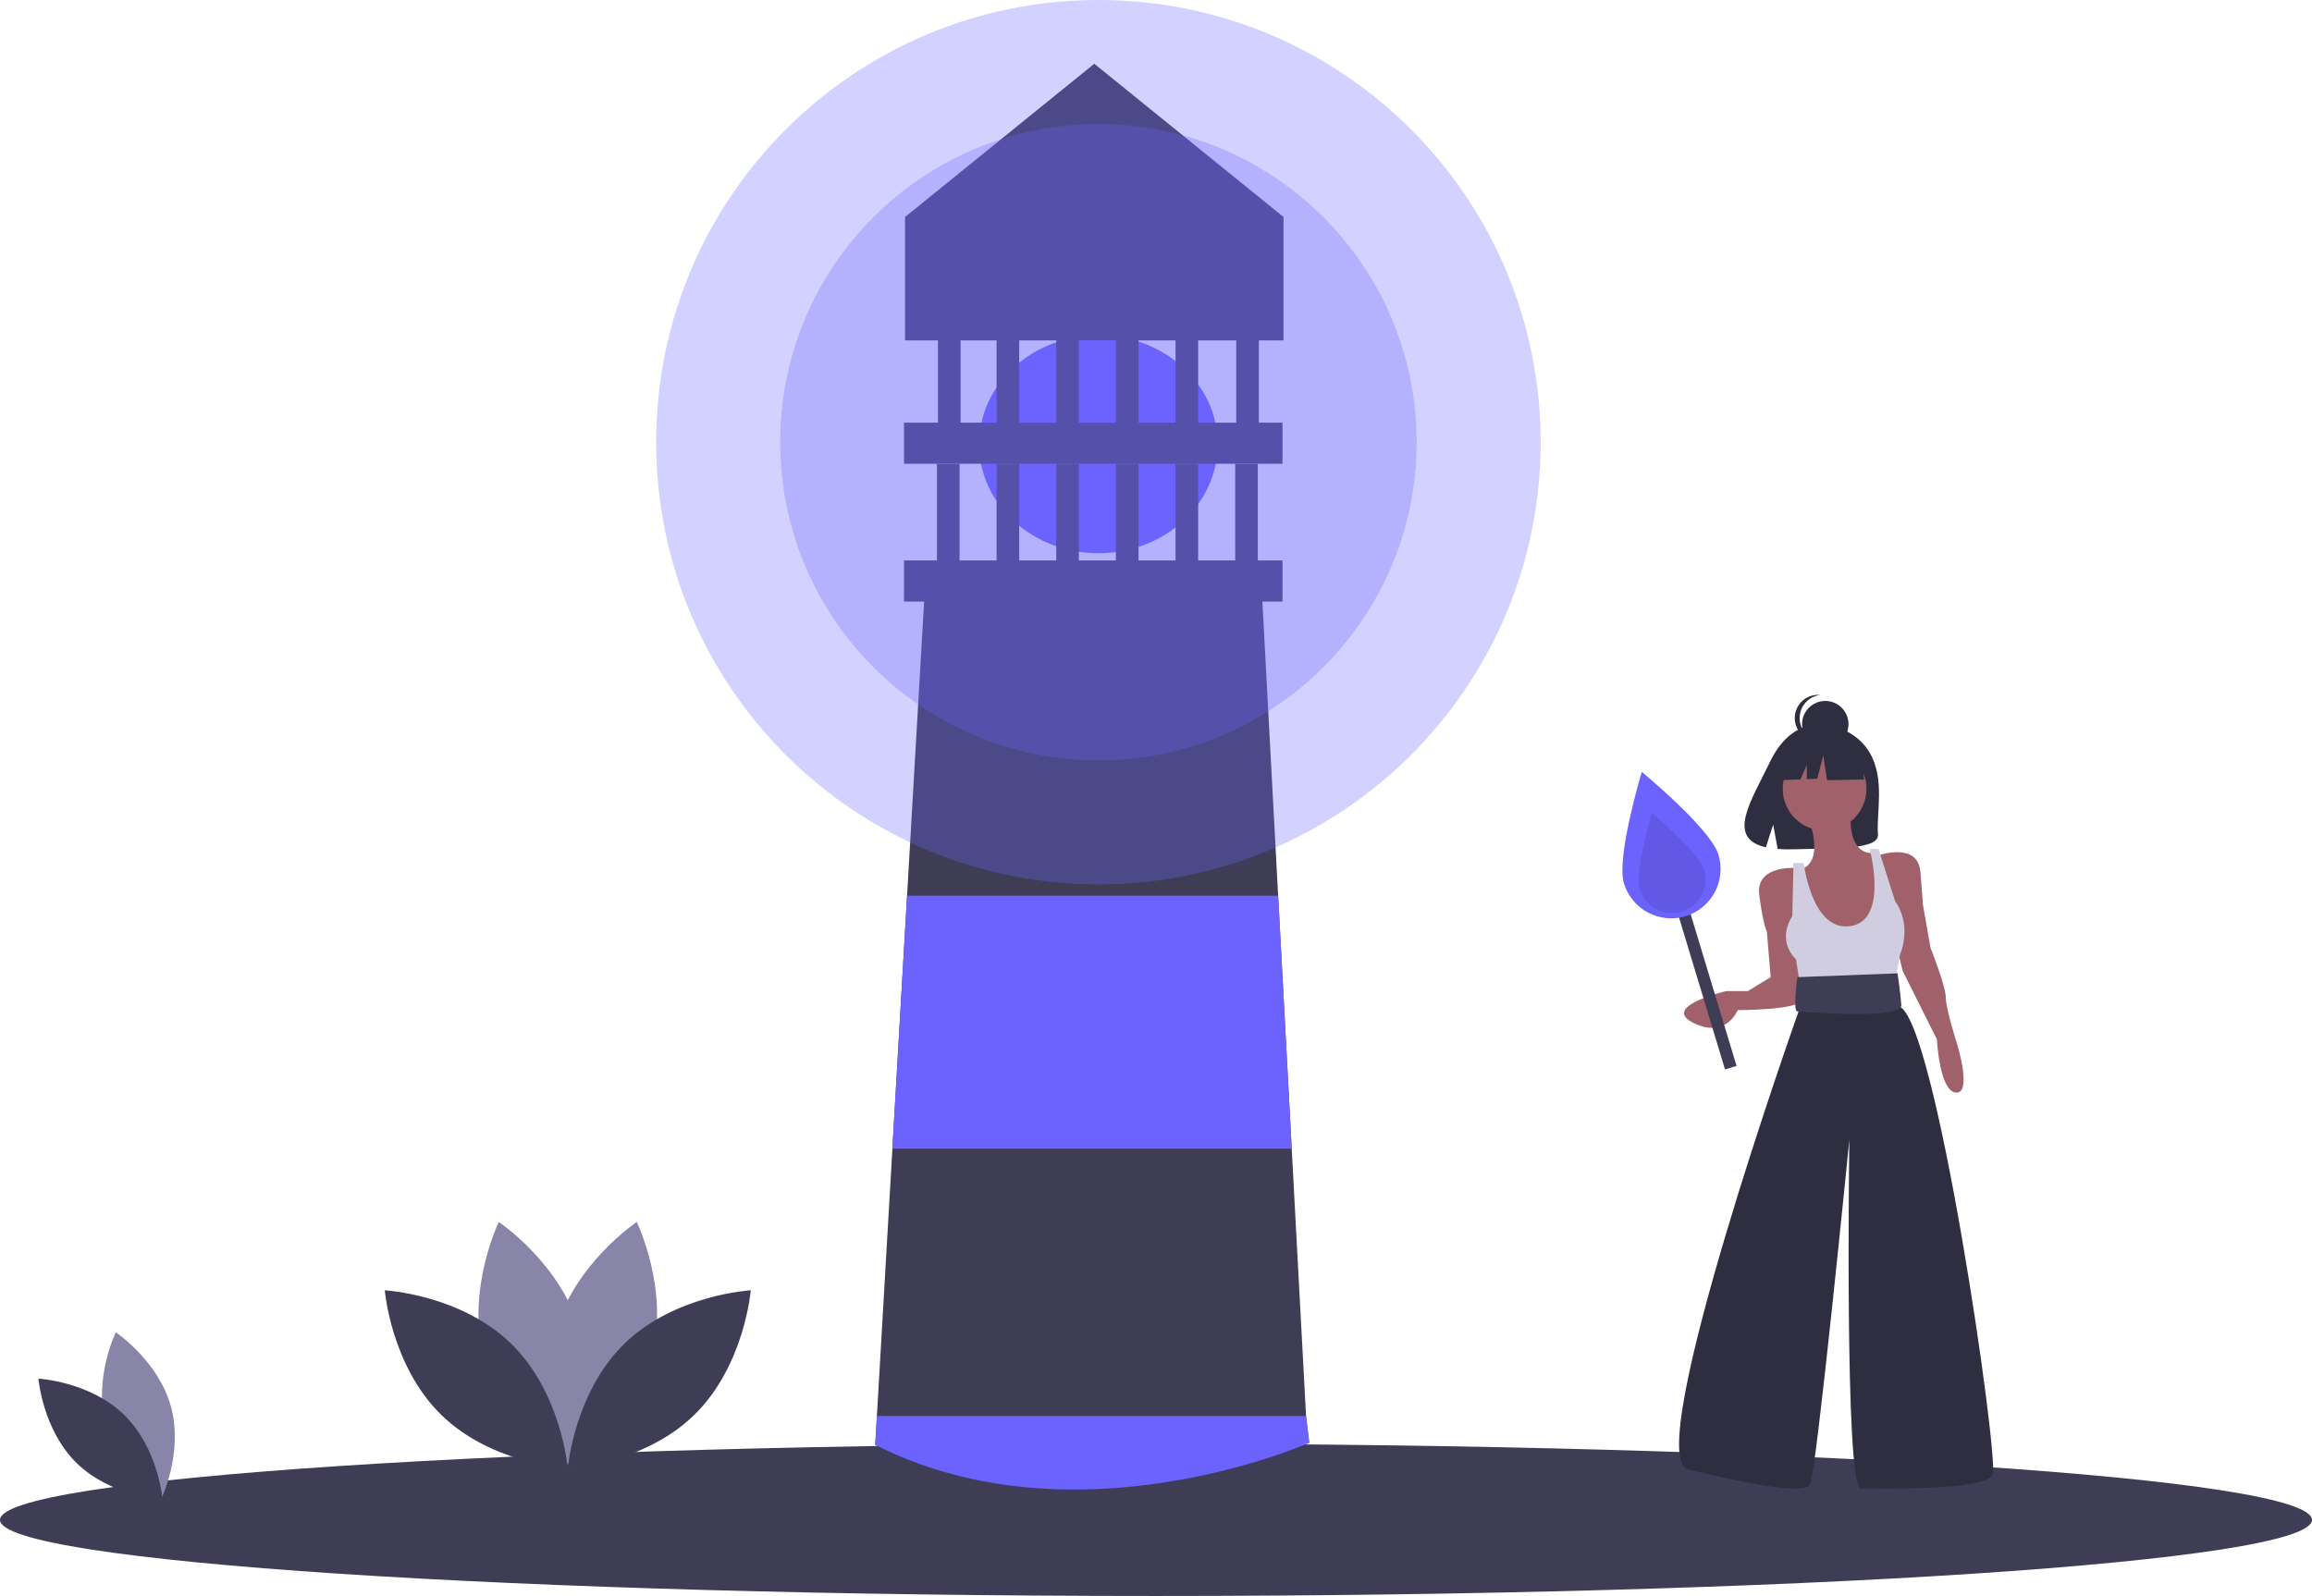
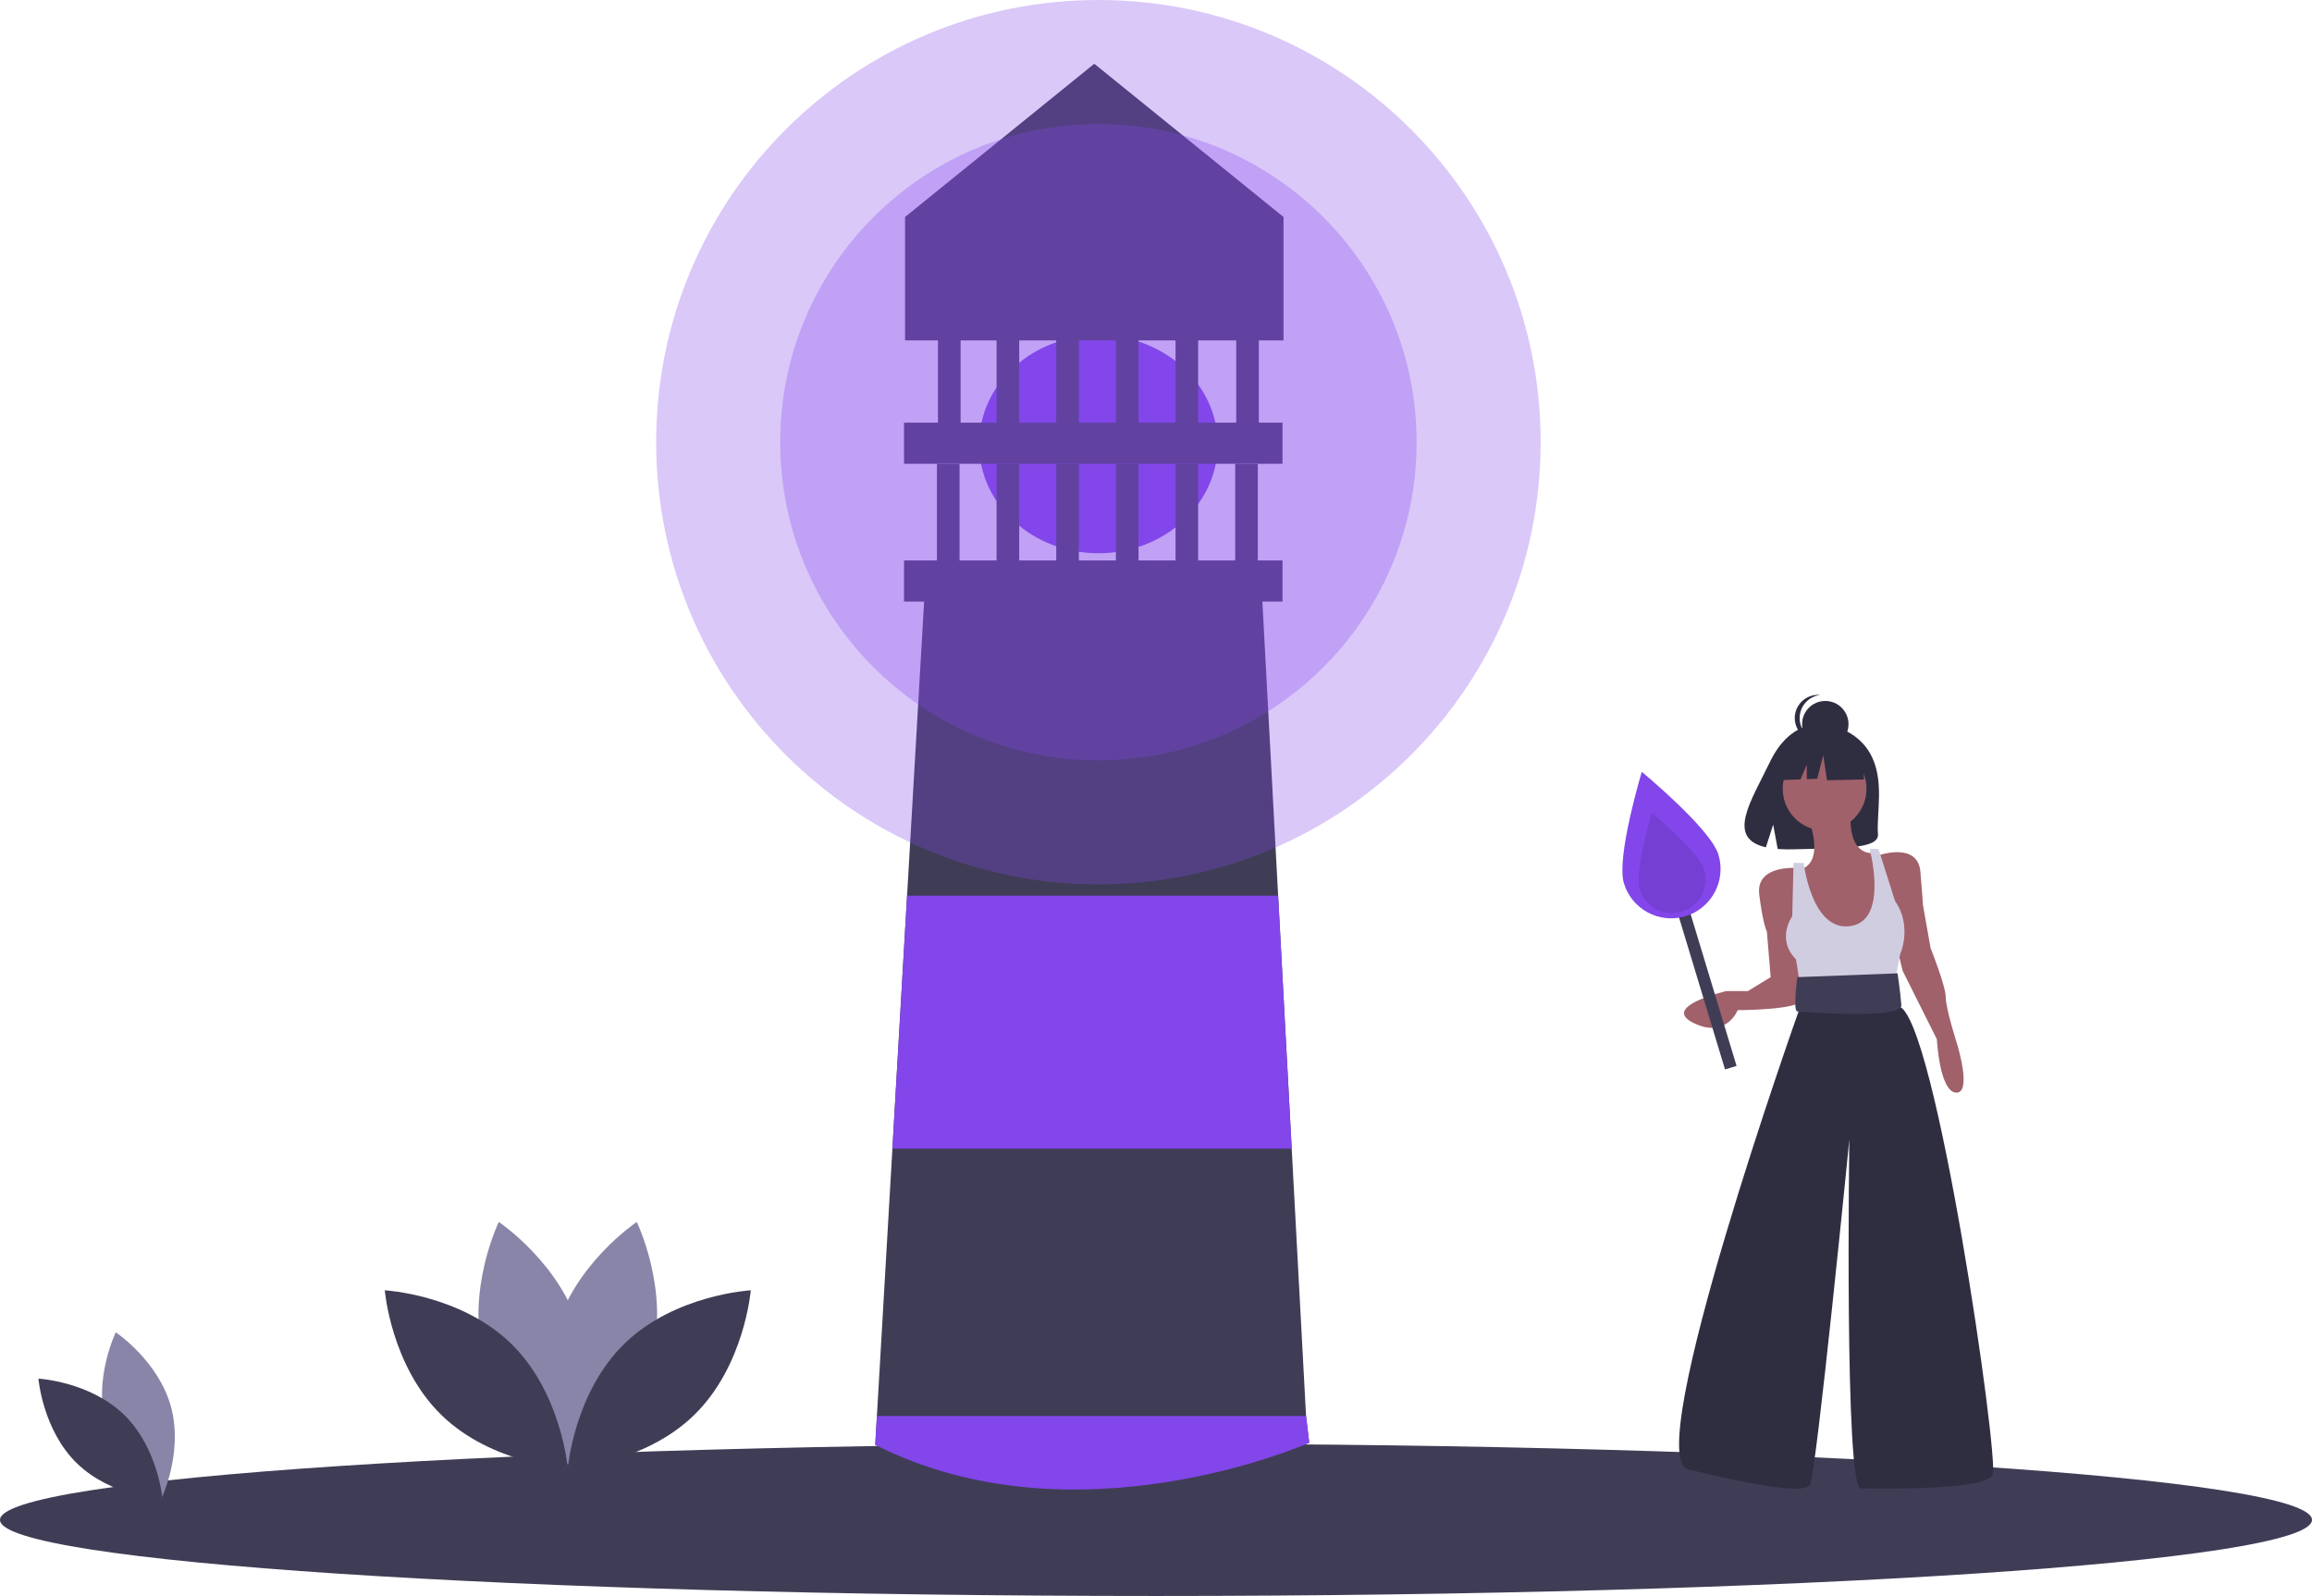
<svg xmlns="http://www.w3.org/2000/svg" data-name="Layer 1" width="1124" height="776" viewBox="0 0 1124 776">
  <ellipse cx="562" cy="739" rx="562" ry="37" fill="#3f3d56" />
-   <ellipse cx="534" cy="216" rx="58" ry="53" fill="#6c63ff" />
+   <ellipse cx="534" cy="216" rx="58" ry="53" fill="#8246ea" />
  <path d="M674.5,763.5s-123.5,49.5-211,1l.81-14,7.54-130,7.13-123,8.52-147h164l7.88,147,6.6,123,6.97,130Z" transform="translate(-38 -62)" fill="#3f3d56" />
  <path d="M463.5,350.5" transform="translate(-38 -62)" fill="none" stroke="#2f2e41" stroke-miterlimit="10" />
-   <path d="M674.5,763.5s-113.5,50.5-211,1l.81-14H672.95Z" transform="translate(-38 -62)" fill="#6c63ff" />
-   <polygon points="627.98 558.5 433.85 558.5 440.98 435.5 621.38 435.5 627.98 558.5" fill="#6c63ff" />
+   <path d="M674.5,763.5s-113.5,50.5-211,1l.81-14H672.95Z" transform="translate(-38 -62)" fill="#8246ea" />
+   <polygon points="627.98 558.5 433.85 558.5 440.98 435.5 621.38 435.5 627.98 558.5" fill="#8246ea" />
  <rect x="439.5" y="272.5" width="184" height="20" fill="#3f3d56" />
  <rect x="439.5" y="205.5" width="184" height="20" fill="#3f3d56" />
  <rect x="455.5" y="225.5" width="11" height="52" fill="#3f3d56" />
  <rect x="484.5" y="225.5" width="11" height="52" fill="#3f3d56" />
  <rect x="513.5" y="225.5" width="11" height="52" fill="#3f3d56" />
  <rect x="542.5" y="225.5" width="11" height="52" fill="#3f3d56" />
  <rect x="571.5" y="225.5" width="11" height="52" fill="#3f3d56" />
  <rect x="484.5" y="146" width="11" height="68.5" fill="#3f3d56" />
  <rect x="513.5" y="146" width="11" height="68.5" fill="#3f3d56" />
  <rect x="542.5" y="146" width="11" height="68.5" fill="#3f3d56" />
  <rect x="571.5" y="146" width="11" height="68.5" fill="#3f3d56" />
  <rect x="600.5" y="225.5" width="11" height="52" fill="#3f3d56" />
  <rect x="456" y="154" width="11" height="61" fill="#3f3d56" />
  <rect x="601" y="154" width="11" height="61" fill="#3f3d56" />
  <polygon points="624 165.5 440 165.5 440 105.5 532 31 624 105.5 624 165.5" fill="#3f3d56" />
-   <circle cx="534" cy="215" r="154.695" fill="#6c63ff" opacity="0.3" />
-   <circle cx="534" cy="215" r="215" fill="#6c63ff" opacity="0.3" />
+   <circle cx="534" cy="215" r="154.695" fill="#8246ea" opacity="0.3" />
+   <circle cx="534" cy="215" r="215" fill="#8246ea" opacity="0.3" />
  <path d="M89.409,754.734c6.073,22.45,26.875,36.354,26.875,36.354s10.955-22.495,4.882-44.945-26.875-36.354-26.875-36.354S83.335,732.284,89.409,754.734Z" transform="translate(-38 -62)" fill="#8985a8" />
  <path d="M98.333,749.91c16.665,16.223,18.7,41.16,18.7,41.16S92.049,789.706,75.385,773.483,56.684,732.323,56.684,732.323,81.668,733.687,98.333,749.91Z" transform="translate(-38 -62)" fill="#3f3d56" />
  <path d="M354.757,722.408c-8.953,33.096-39.62,53.593-39.62,53.593s-16.151-33.162-7.197-66.258,39.62-53.593,39.62-53.593S363.71,689.312,354.757,722.408Z" transform="translate(-38 -62)" fill="#8985a8" />
  <path d="M273.309,722.408c8.953,33.096,39.62,53.593,39.62,53.593s16.151-33.162,7.197-66.258-39.62-53.593-39.62-53.593S264.356,689.312,273.309,722.408Z" transform="translate(-38 -62)" fill="#8985a8" />
  <path d="M286.465,715.295c24.568,23.916,27.568,60.679,27.568,60.679s-36.831-2.011-61.399-25.927S225.066,689.369,225.066,689.369,261.897,691.38,286.465,715.295Z" transform="translate(-38 -62)" fill="#3f3d56" />
  <path d="M341.601,715.295C317.034,739.211,314.033,775.975,314.033,775.975s36.831-2.011,61.399-25.927S403,689.369,403,689.369,366.169,691.38,341.601,715.295Z" transform="translate(-38 -62)" fill="#3f3d56" />
  <path d="M946.958,427.973c-7.884-13.322-23.483-13.943-23.483-13.943s-15.2-1.944-24.951,18.346c-9.088,18.912-21.632,37.171-2.019,41.598l3.543-11.026,2.194,11.847a76.737,76.737,0,0,0,8.391.143c21.003-.678,41.005.198,40.361-7.338C950.138,457.581,954.544,440.791,946.958,427.973Z" transform="translate(-38 -62)" fill="#2f2e41" />
  <circle cx="887.046" cy="383.501" r="20.358" fill="#a0616a" />
  <path d="M916.718,458.765s9.253,21.591-3.084,25.91l12.338,40.715,20.975-1.234,5.552-13.572-1.234-20.358-1.851-13.572s-12.955,3.084-11.721-19.741Z" transform="translate(-38 -62)" fill="#a0616a" />
  <path d="M911.783,484.057s-20.358-1.851-18.507,12.955,3.701,17.89,3.701,17.89l1.851,22.208-11.104,6.786H877.236s-32.079,7.403-16.039,15.422,21.591-6.169,21.591-6.169,29.611,0,31.462-4.935S911.783,484.057,911.783,484.057Z" transform="translate(-38 -62)" fill="#a0616a" />
  <path d="M951.264,477.888s19.124-6.786,20.358,8.02,1.234,16.039,1.234,16.039l3.701,20.975s7.403,18.507,7.403,24.059,5.552,22.825,5.552,22.825,7.403,24.059-.617,23.442-9.253-25.91-9.253-25.91l-16.656-33.313-4.935-20.358Z" transform="translate(-38 -62)" fill="#a0616a" />
  <path d="M914.867,481.59h-4.935l-.617,25.91s-8.02,11.104,1.851,20.975l2.468,16.039,45.034-1.851,3.084-16.656s6.169-13.572-2.468-25.91L951.264,474.804h-4.318s10.002,36.877-11.104,37.631C918.569,513.052,914.867,481.59,914.867,481.59Z" transform="translate(-38 -62)" fill="#d0cde1" />
  <path d="M916.101,541.429l-3.701,12.338S835.287,770.915,858.729,776.468s56.138,12.955,59.222,7.403,19.124-167.797,19.124-167.797-2.468,169.647,5.552,169.647,61.073,1.234,64.157-6.786-27.76-222.701-45.651-227.636l-4.935-11.104Z" transform="translate(-38 -62)" fill="#2f2e41" />
  <path d="M960.518,535.26l-48.735,1.851s-2.224,16.656,0,16.656c.617,0,51.203,4.318,50.586-3.084S960.518,535.26,960.518,535.26Z" transform="translate(-38 -62)" fill="#3f3d56" />
  <circle cx="887.384" cy="352.097" r="11.279" fill="#2f2e41" />
  <path d="M912.918,411.129a11.279,11.279,0,0,1,10.091-11.215,11.279,11.279,0,1,0,0,22.43A11.279,11.279,0,0,1,912.918,411.129Z" transform="translate(-38 -62)" fill="#2f2e41" />
  <polygon points="905.472 364.689 890.062 356.616 868.78 359.919 864.377 379.366 875.338 378.944 878.4 371.799 878.4 378.826 883.457 378.632 886.392 367.257 888.227 379.366 906.206 378.999 905.472 364.689" fill="#2f2e41" />
  <rect x="863.757" y="494.973" width="5.869" height="88.038" transform="translate(-156.9606 212.1215) rotate(-16.83579)" fill="#3f3d56" />
-   <path d="M873.438,477.548A24.01,24.01,0,0,1,827.475,491.456c-3.841-12.692,8.697-54.159,8.697-54.159S869.597,464.856,873.438,477.548Z" transform="translate(-38 -62)" fill="#6c63ff" />
+   <path d="M873.438,477.548A24.01,24.01,0,0,1,827.475,491.456c-3.841-12.692,8.697-54.159,8.697-54.159S869.597,464.856,873.438,477.548Z" transform="translate(-38 -62)" fill="#8246ea" />
  <path d="M866.435,484.754a16.346,16.346,0,1,1-31.29,9.468c-2.615-8.641,5.921-36.87,5.921-36.87S863.821,476.113,866.435,484.754Z" transform="translate(-38 -62)" opacity="0.1" />
</svg>
